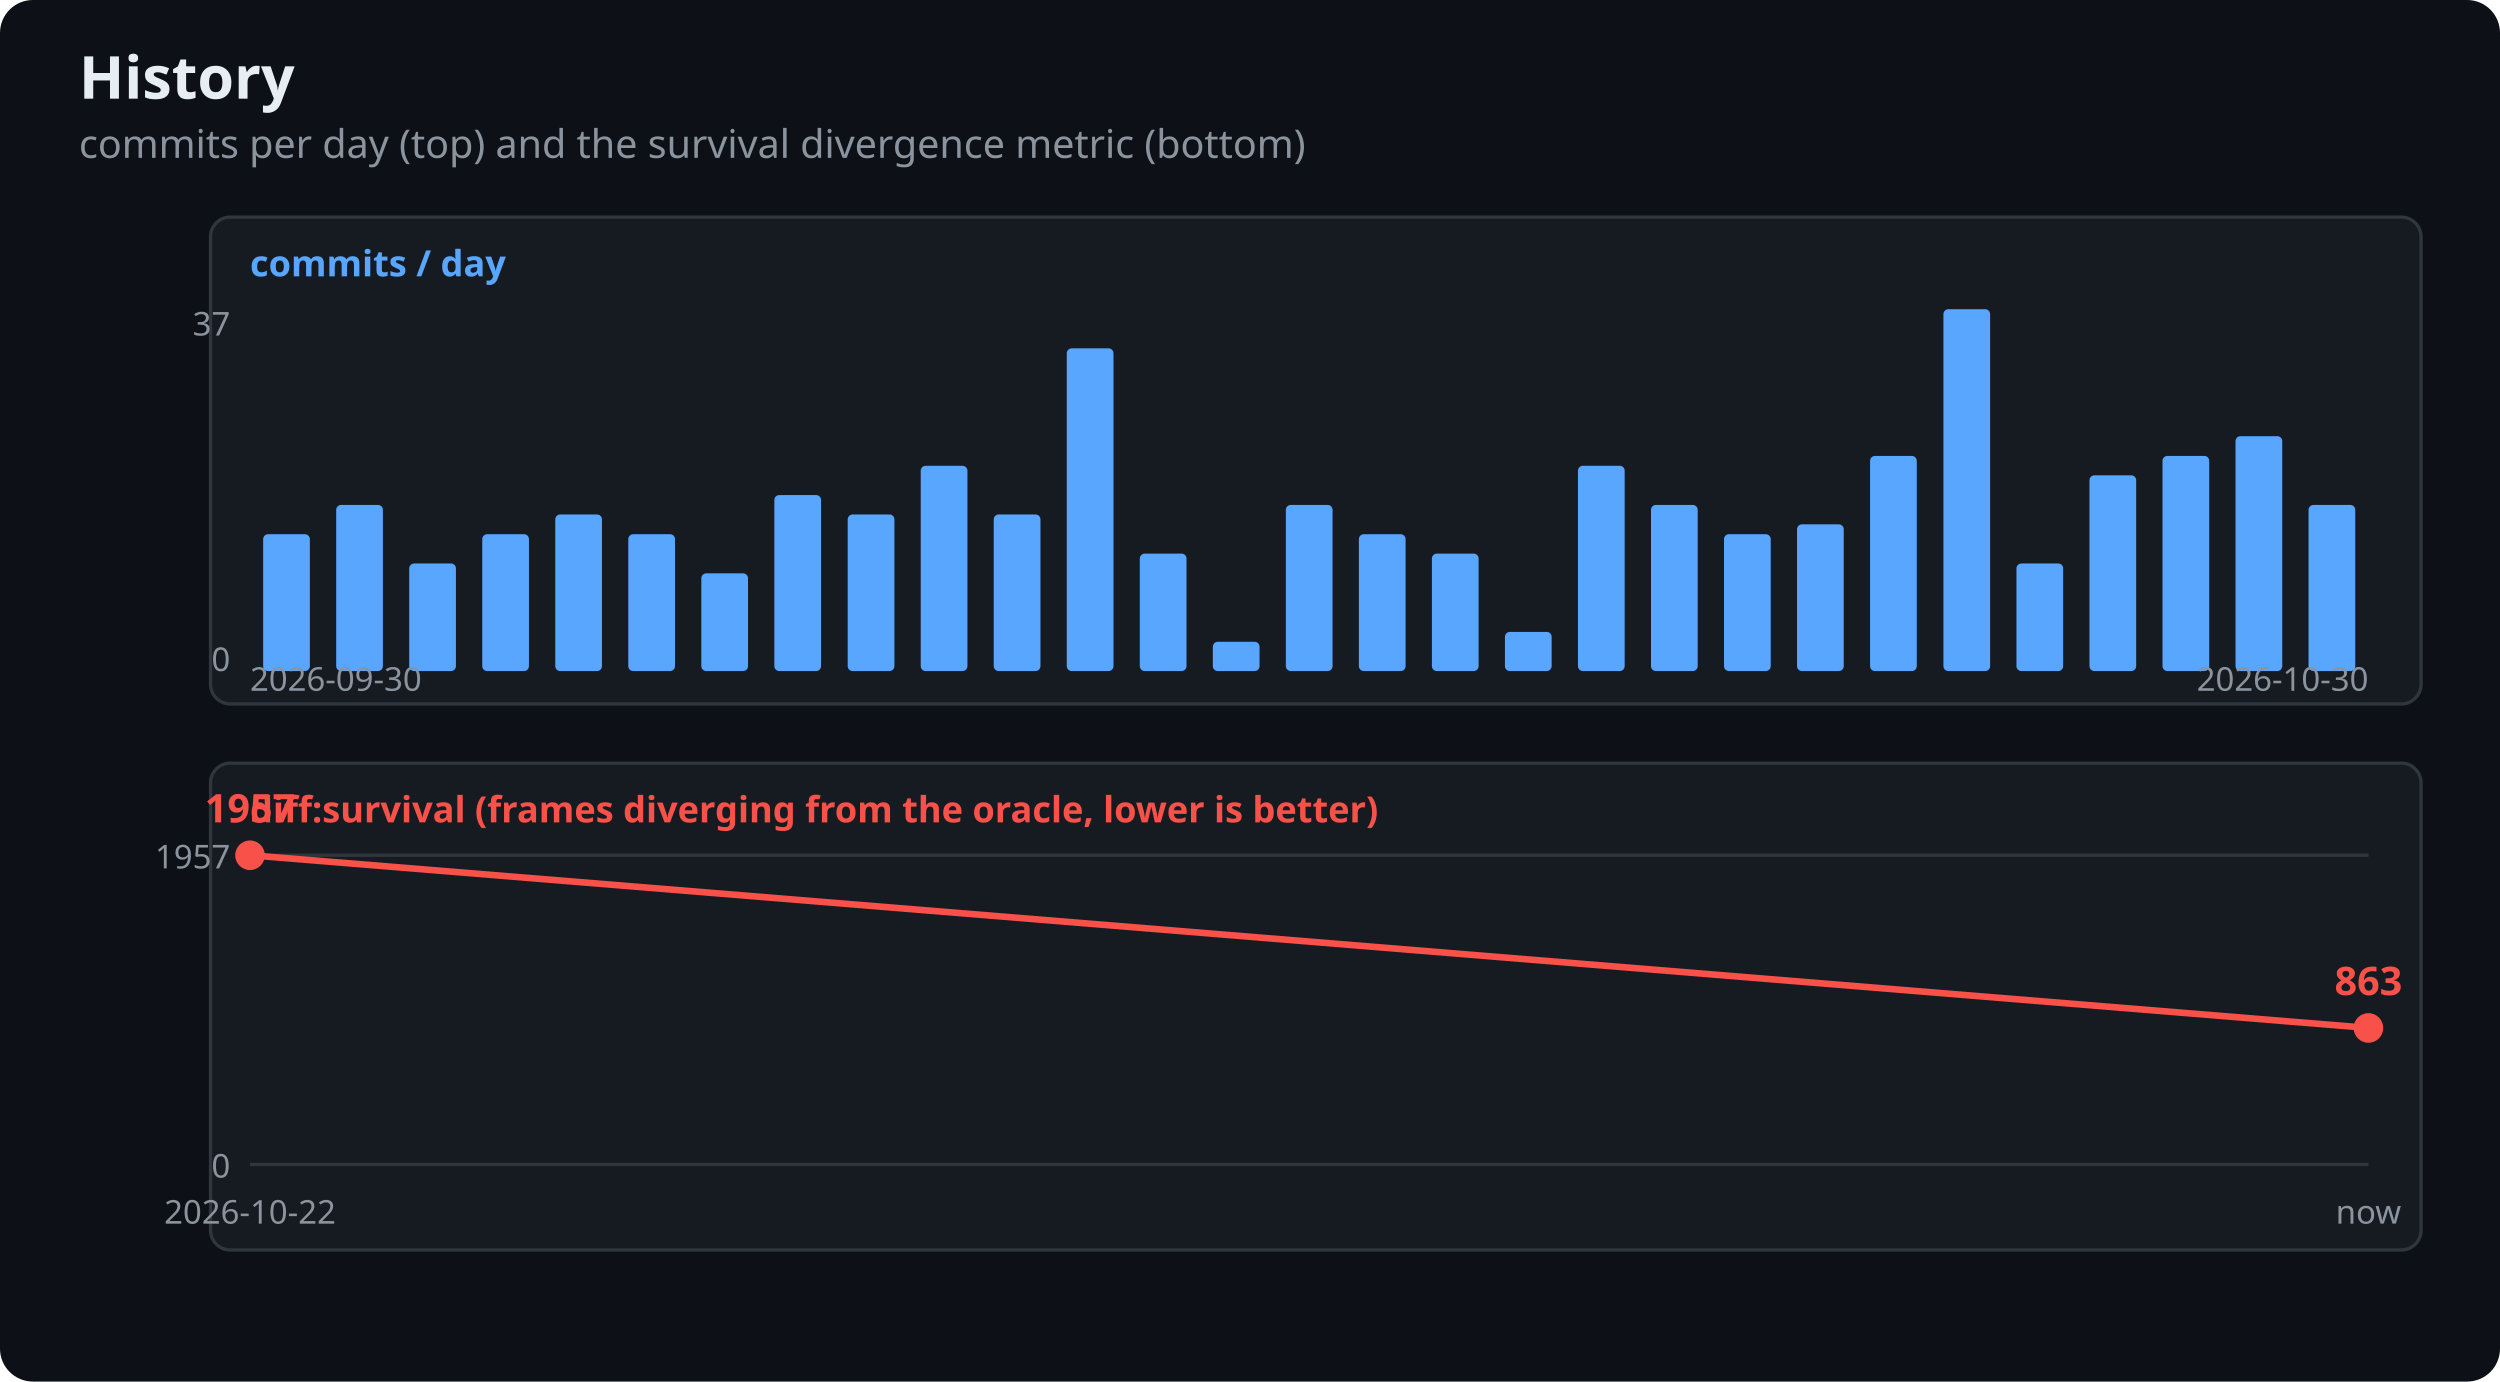
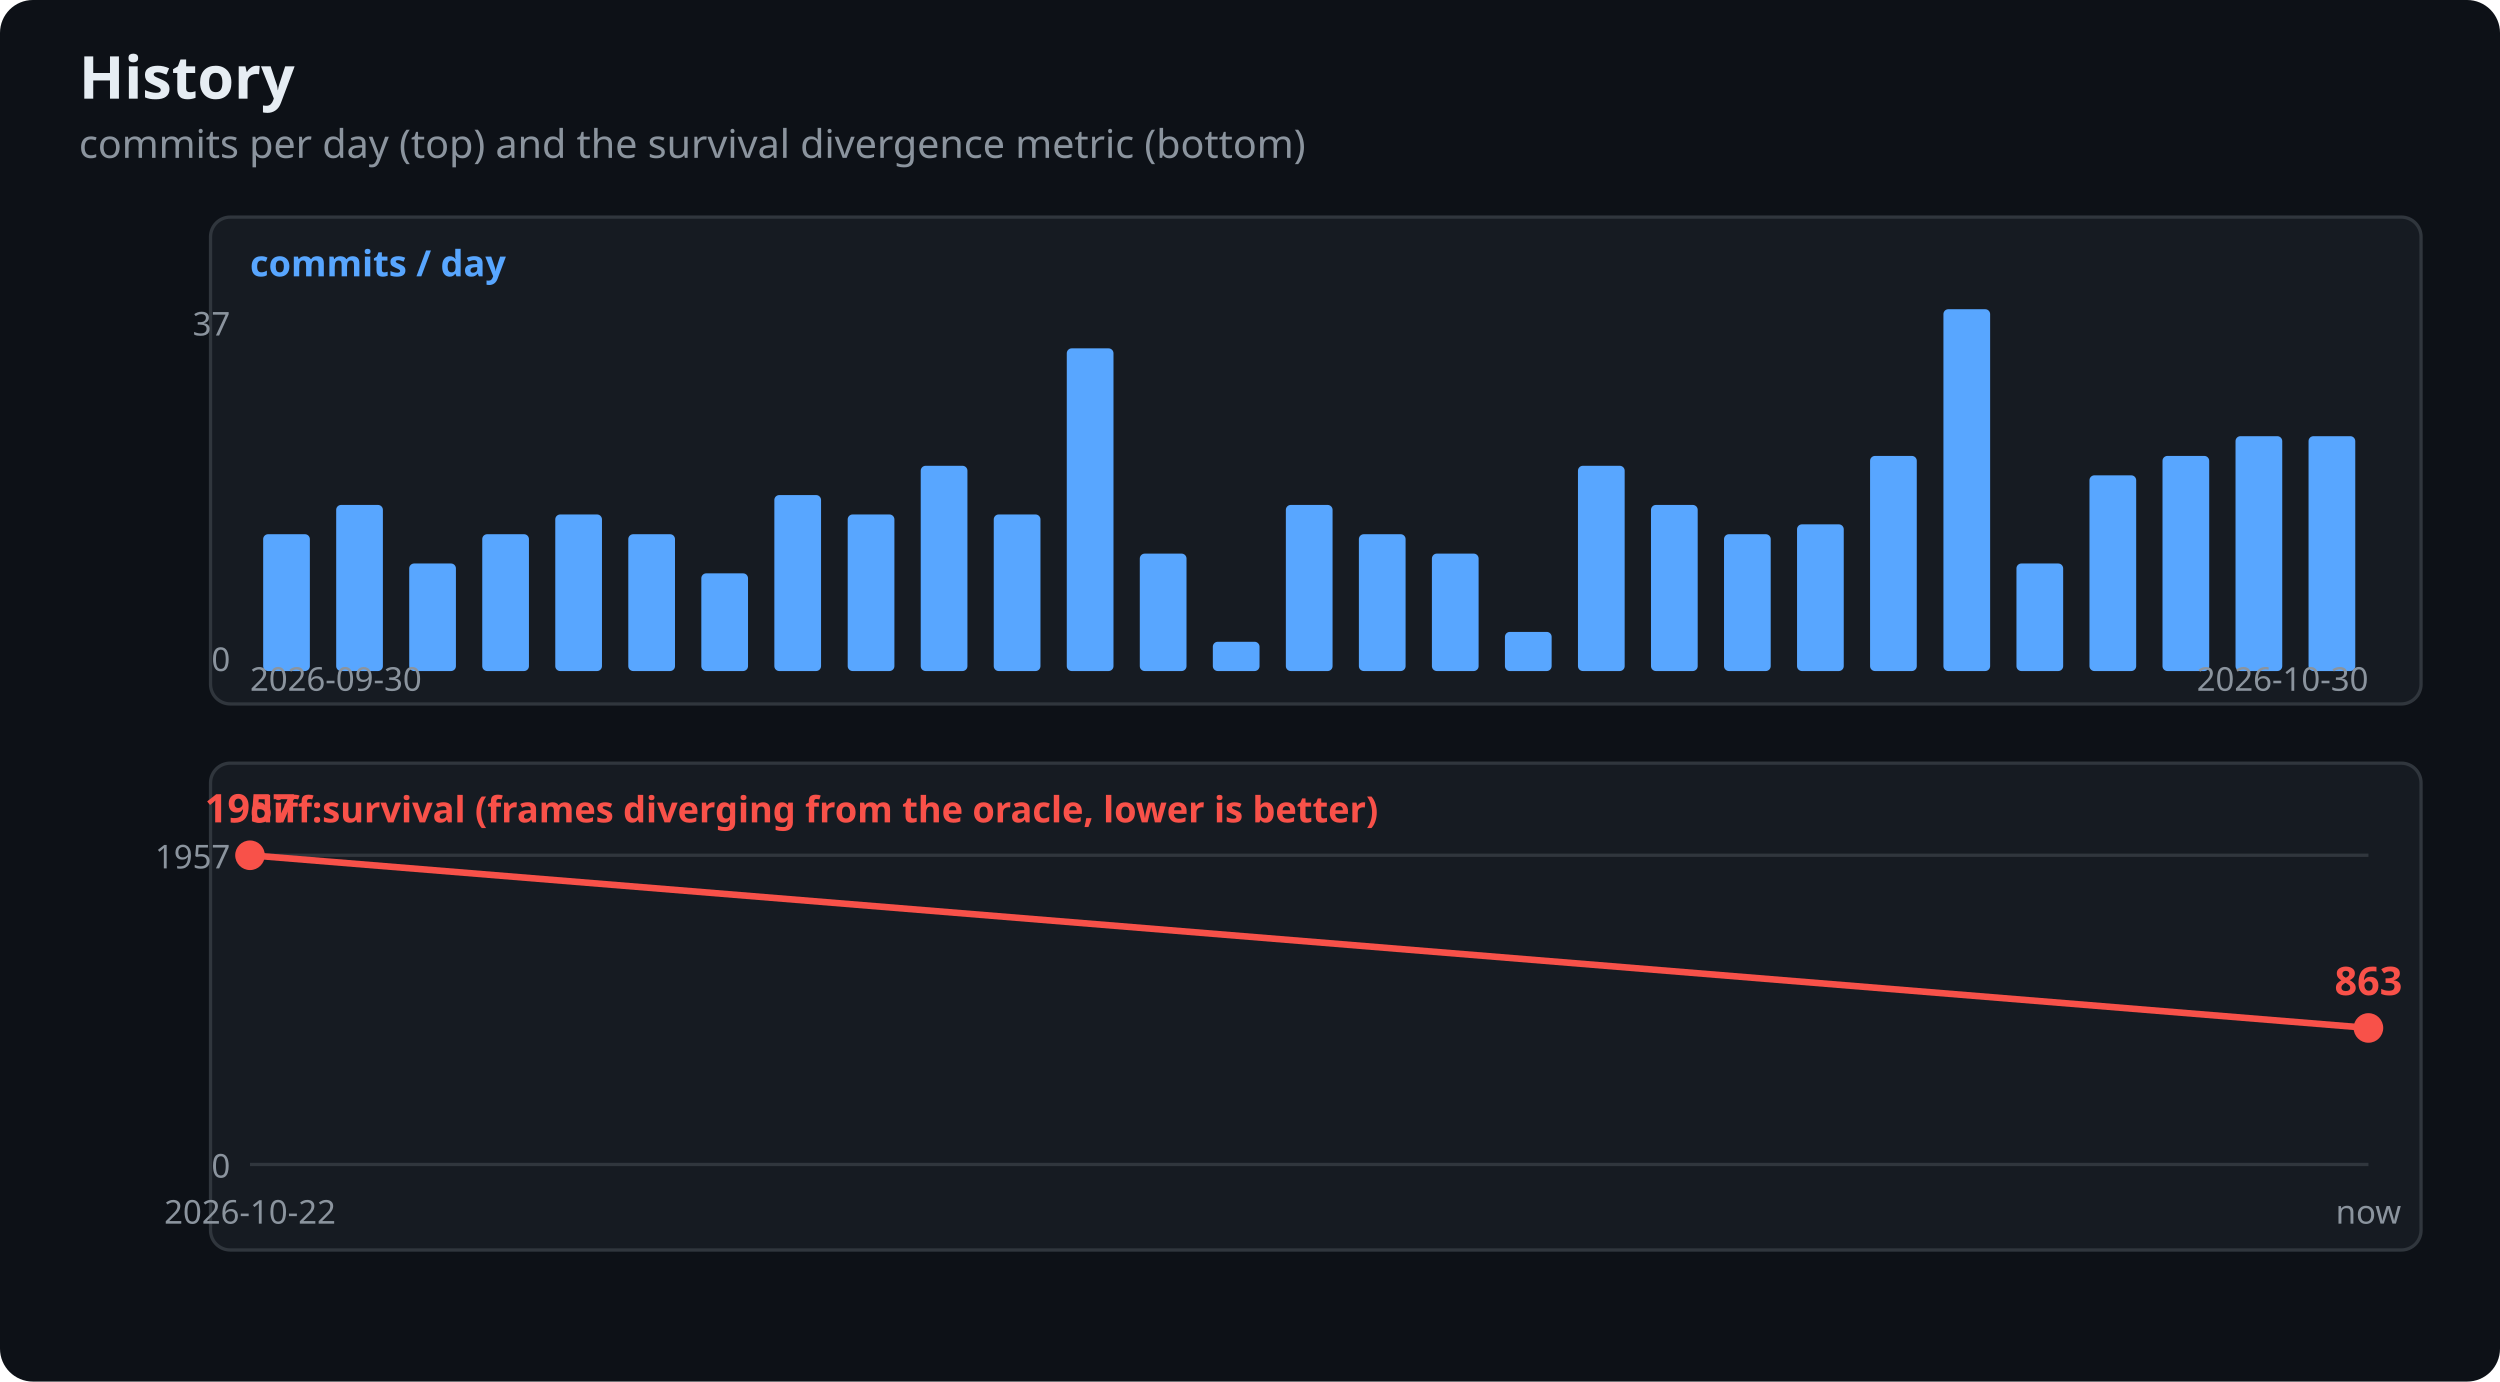
<svg xmlns="http://www.w3.org/2000/svg" width="760" height="420" viewBox="0 0 760 420" font-family="Segoe UI,Ubuntu,sans-serif">
  <rect width="760" height="420" rx="10" fill="#0d1117" />
  <text x="24" y="30" fill="#e6edf3" font-size="18" font-weight="600">History</text>
  <text x="24" y="48" fill="#8b949e" font-size="12">commits per day (top) and the survival divergence metric (bottom)</text>
  <rect x="64" y="66" width="672" height="148" fill="#161b22" stroke="#30363d" rx="6" />
  <text x="76" y="84" fill="#58a6ff" font-size="11" font-weight="600">commits / day</text>
  <rect x="80.0" y="162.4" width="14.2" height="41.6" fill="#58a6ff" rx="1.5" />
  <rect x="102.2" y="153.5" width="14.2" height="50.5" fill="#58a6ff" rx="1.5" />
  <rect x="124.4" y="171.3" width="14.2" height="32.7" fill="#58a6ff" rx="1.5" />
  <rect x="146.6" y="162.4" width="14.2" height="41.6" fill="#58a6ff" rx="1.5" />
  <rect x="168.8" y="156.4" width="14.2" height="47.6" fill="#58a6ff" rx="1.5" />
  <rect x="191.0" y="162.4" width="14.2" height="41.6" fill="#58a6ff" rx="1.5" />
  <rect x="213.2" y="174.3" width="14.2" height="29.7" fill="#58a6ff" rx="1.5" />
  <rect x="235.4" y="150.5" width="14.2" height="53.5" fill="#58a6ff" rx="1.5" />
  <rect x="257.7" y="156.4" width="14.2" height="47.6" fill="#58a6ff" rx="1.5" />
  <rect x="279.9" y="141.6" width="14.2" height="62.4" fill="#58a6ff" rx="1.5" />
  <rect x="302.1" y="156.4" width="14.2" height="47.6" fill="#58a6ff" rx="1.5" />
  <rect x="324.3" y="105.9" width="14.2" height="98.1" fill="#58a6ff" rx="1.5" />
  <rect x="346.5" y="168.3" width="14.2" height="35.7" fill="#58a6ff" rx="1.5" />
  <rect x="368.7" y="195.1" width="14.2" height="8.9" fill="#58a6ff" rx="1.5" />
  <rect x="390.9" y="153.5" width="14.2" height="50.5" fill="#58a6ff" rx="1.5" />
  <rect x="413.1" y="162.4" width="14.2" height="41.6" fill="#58a6ff" rx="1.5" />
  <rect x="435.3" y="168.3" width="14.2" height="35.7" fill="#58a6ff" rx="1.5" />
  <rect x="457.5" y="192.1" width="14.2" height="11.9" fill="#58a6ff" rx="1.5" />
  <rect x="479.7" y="141.6" width="14.2" height="62.4" fill="#58a6ff" rx="1.5" />
  <rect x="501.9" y="153.5" width="14.2" height="50.5" fill="#58a6ff" rx="1.5" />
  <rect x="524.1" y="162.4" width="14.2" height="41.6" fill="#58a6ff" rx="1.5" />
  <rect x="546.3" y="159.4" width="14.2" height="44.6" fill="#58a6ff" rx="1.5" />
  <rect x="568.5" y="138.6" width="14.2" height="65.4" fill="#58a6ff" rx="1.5" />
  <rect x="590.8" y="94.0" width="14.2" height="110.0" fill="#58a6ff" rx="1.5" />
  <rect x="613.0" y="171.3" width="14.2" height="32.7" fill="#58a6ff" rx="1.5" />
  <rect x="635.2" y="144.5" width="14.2" height="59.5" fill="#58a6ff" rx="1.5" />
  <rect x="657.4" y="138.6" width="14.2" height="65.4" fill="#58a6ff" rx="1.5" />
  <rect x="679.6" y="132.6" width="14.2" height="71.4" fill="#58a6ff" rx="1.5" />
-   <rect x="701.8" y="153.5" width="14.2" height="50.5" fill="#58a6ff" rx="1.5" />
+   <rect x="701.8" y="132.6" width="14.2" height="71.4" fill="#58a6ff" rx="1.5" />
  <text x="70" y="102" fill="#8b949e" font-size="10" text-anchor="end">37</text>
  <text x="70" y="204" fill="#8b949e" font-size="10" text-anchor="end">0</text>
  <text x="76" y="210" fill="#8b949e" font-size="10">2026-09-30</text>
  <text x="720" y="210" fill="#8b949e" font-size="10" text-anchor="end">2026-10-30</text>
  <rect x="64" y="232" width="672" height="148" fill="#161b22" stroke="#30363d" rx="6" />
  <text x="76" y="250" fill="#f85149" font-size="11" font-weight="600">diff:survival (frames diverging from the oracle, lower is better)</text>
  <line x1="76" y1="354.0" x2="720" y2="354.0" stroke="#30363d" stroke-width="1" />
  <text x="70" y="358.0" fill="#8b949e" font-size="10" text-anchor="end">0</text>
  <line x1="76" y1="260.0" x2="720" y2="260.0" stroke="#30363d" stroke-width="1" />
  <text x="70" y="264.0" fill="#8b949e" font-size="10" text-anchor="end">1957</text>
  <circle cx="76.0" cy="260.0" r="4.5" fill="#f85149" />
  <text x="76.0" y="250.0" fill="#f85149" font-size="12" font-weight="600" text-anchor="middle">1957</text>
  <text x="76.0" y="372" fill="#8b949e" font-size="10" text-anchor="middle">2026-10-22</text>
  <circle cx="720.0" cy="312.5" r="4.5" fill="#f85149" />
  <text x="720.0" y="302.5" fill="#f85149" font-size="12" font-weight="600" text-anchor="middle">863</text>
  <text x="720.0" y="372" fill="#8b949e" font-size="10" text-anchor="middle">now</text>
  <polyline points="76.0,260.0 720.0,312.5" fill="none" stroke="#f85149" stroke-width="2" />
</svg>
